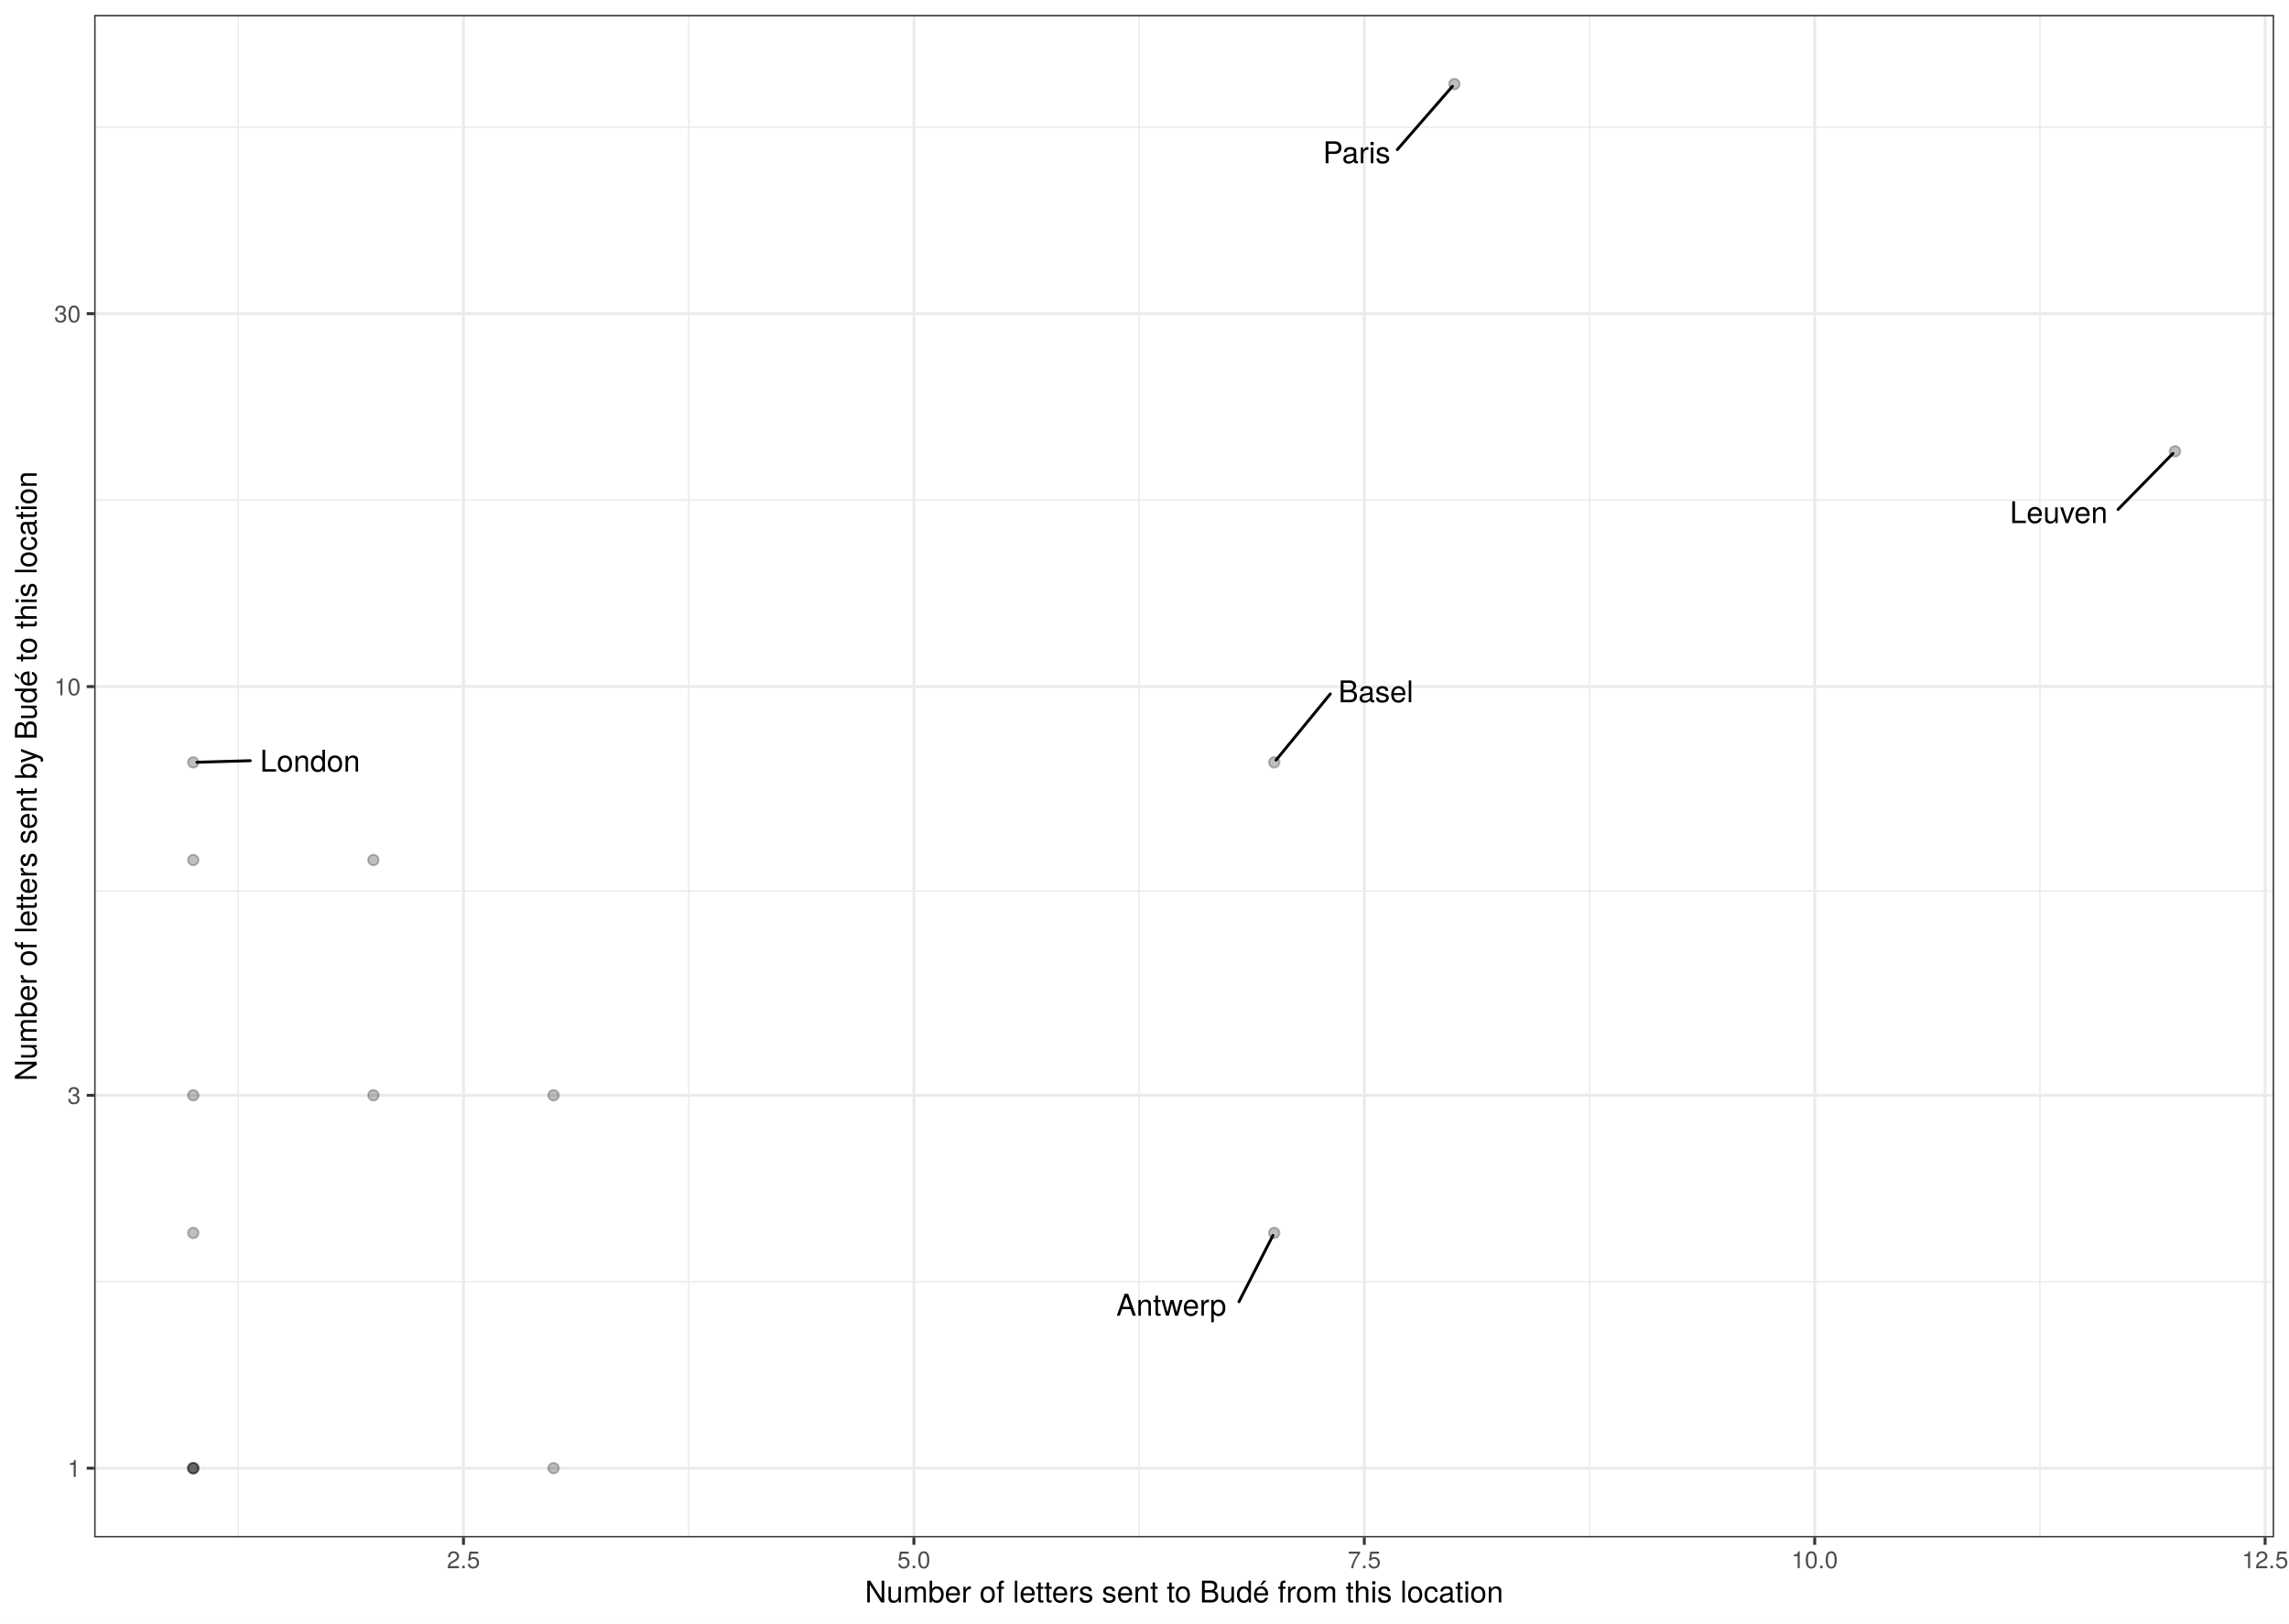
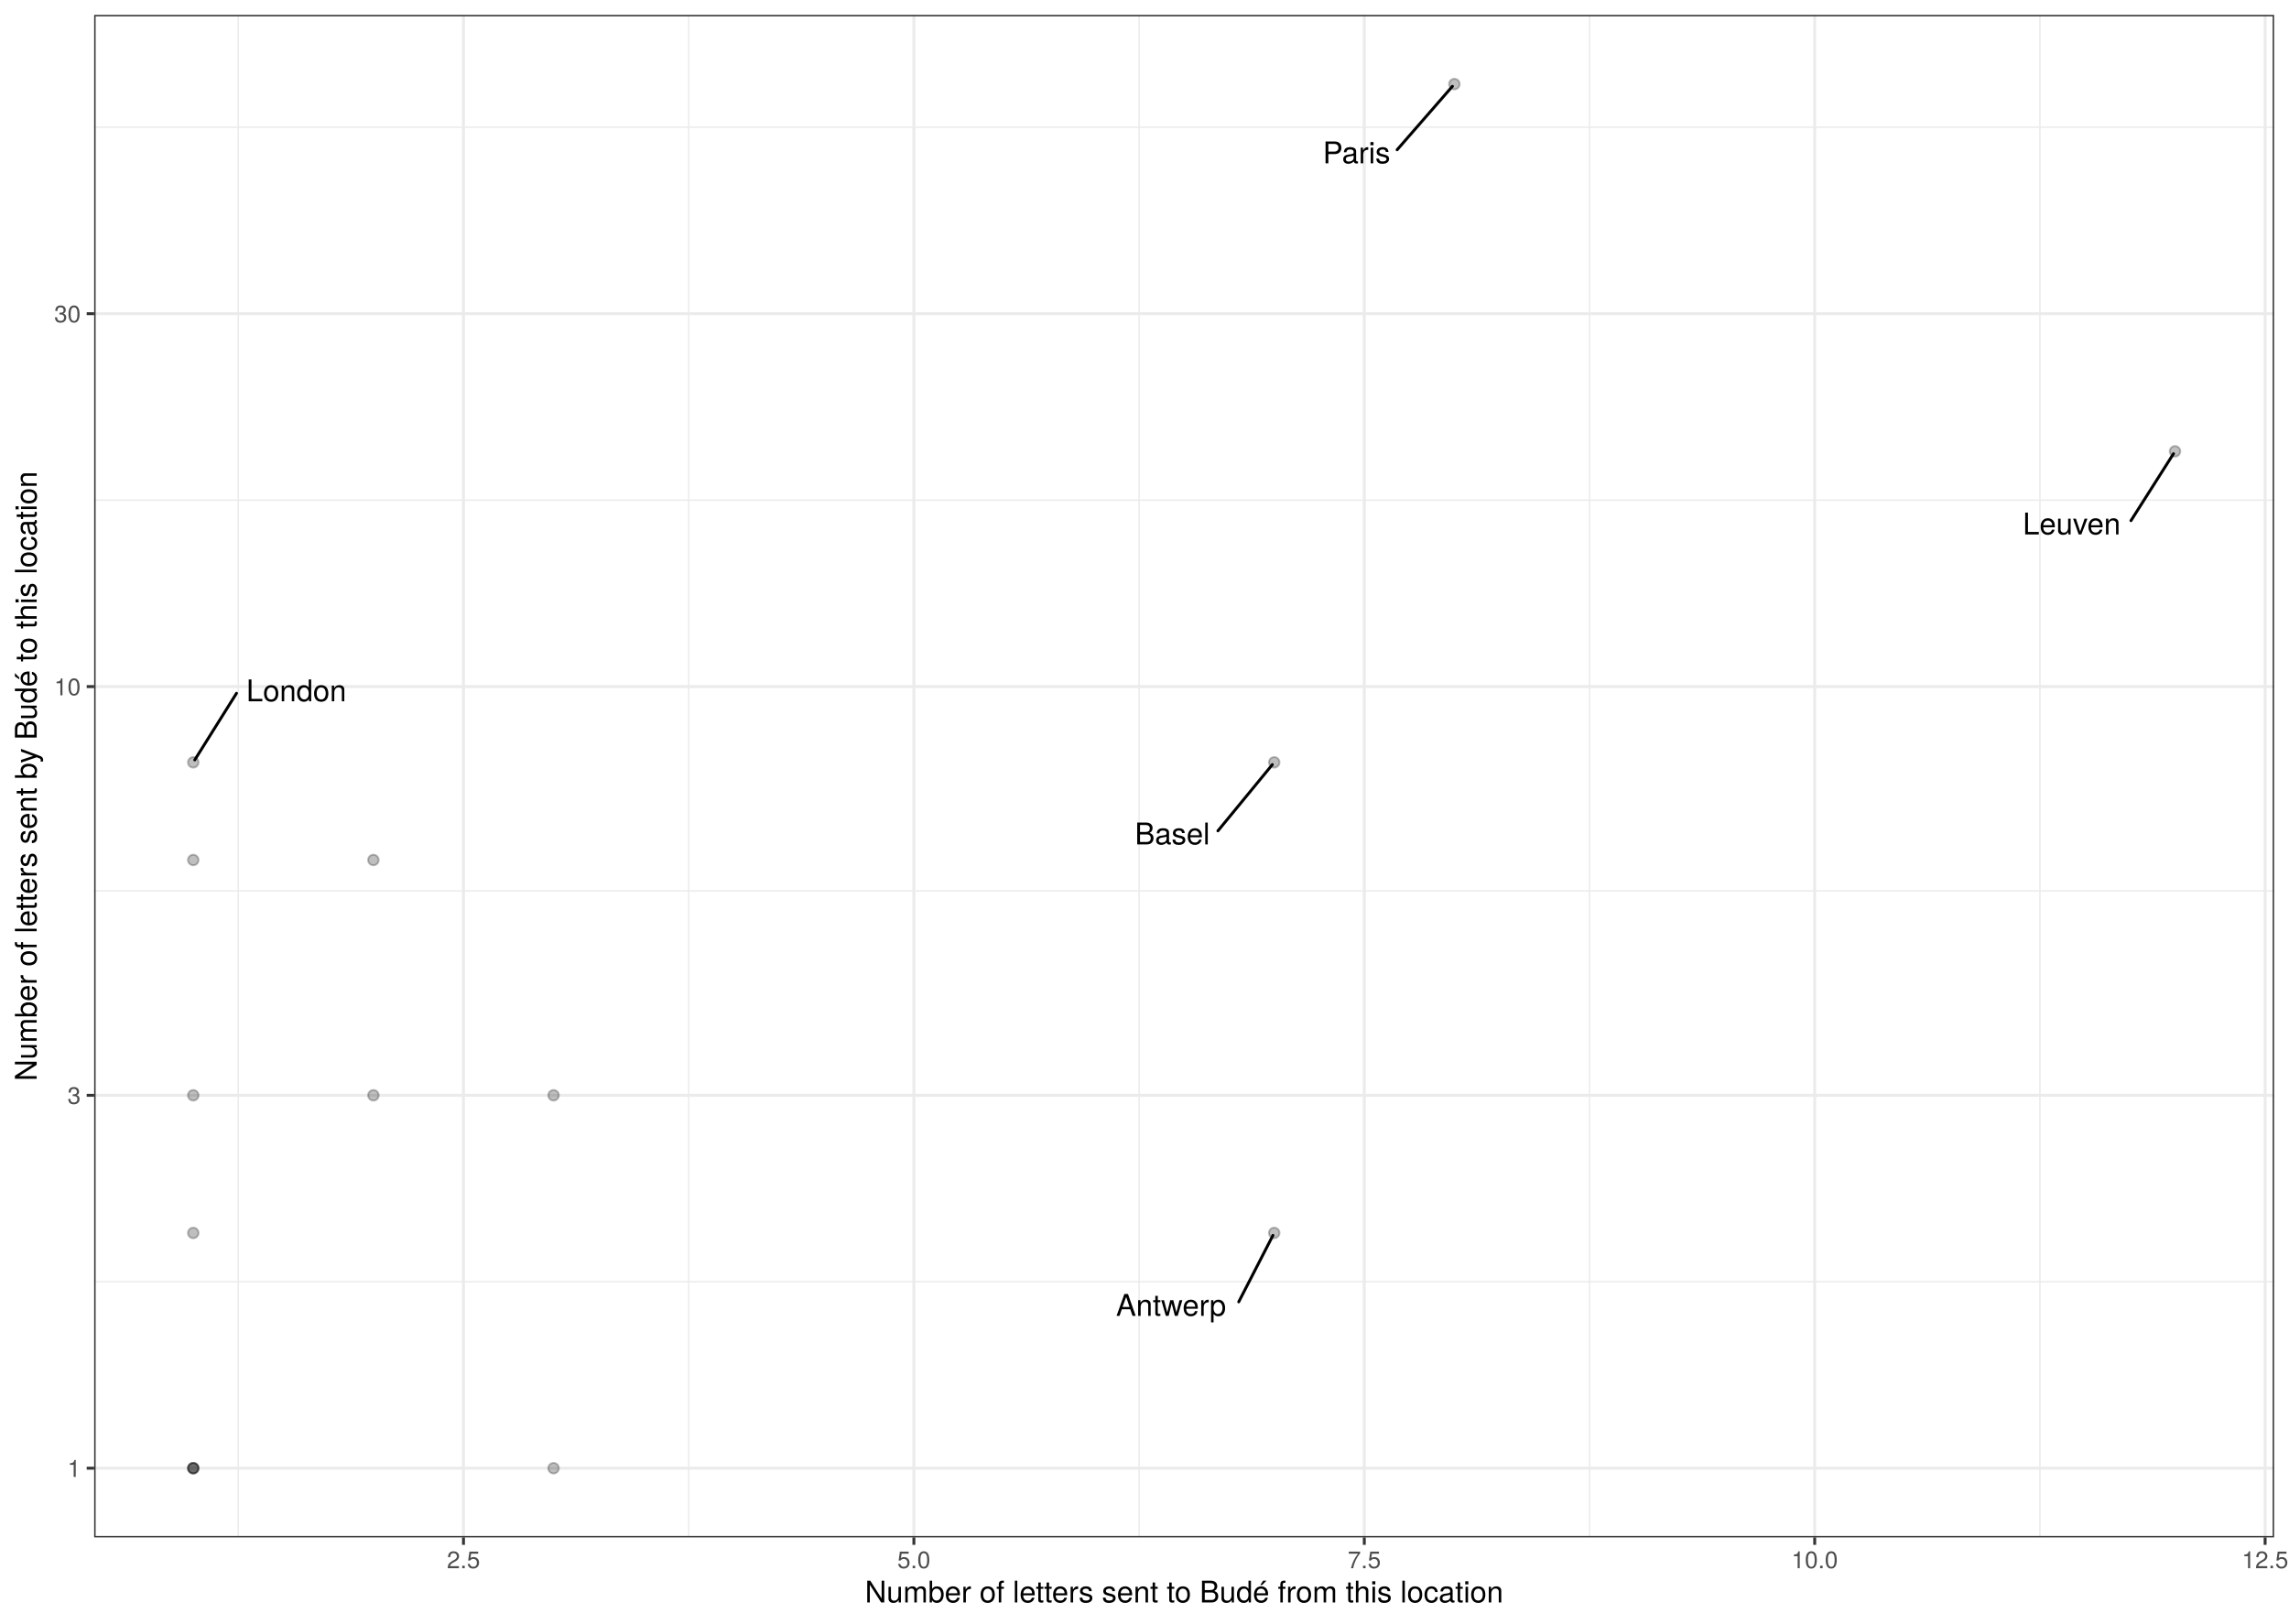
<svg xmlns="http://www.w3.org/2000/svg" class="svglite" width="842.40pt" height="597.60pt" viewBox="0 0 842.40 597.60">
  <defs>
    <style type="text/css">
    .svglite line, .svglite polyline, .svglite polygon, .svglite path, .svglite rect, .svglite circle {
      fill: none;
      stroke: #000000;
      stroke-linecap: round;
      stroke-linejoin: round;
      stroke-miterlimit: 10.00;
    }
    .svglite text {
      white-space: pre;
    }
  </style>
  </defs>
  <rect width="100%" height="100%" style="stroke: none; fill: #FFFFFF;" />
  <defs>
    <clipPath id="cpMC4wMHw4NDIuNDB8MC4wMHw1OTcuNjA=">
      <rect x="0.00" y="0.00" width="842.40" height="597.60" />
    </clipPath>
  </defs>
  <g clip-path="url(#cpMC4wMHw4NDIuNDB8MC4wMHw1OTcuNjA=)">
    <rect x="0" y="-0" width="842.40" height="597.60" style="stroke-width: 1.07; stroke: #FFFFFF; fill: #FFFFFF;" />
  </g>
  <defs>
    <clipPath id="cpMzQuNjV8ODM2LjkyfDUuNDh8NTY1Ljg5">
      <rect x="34.65" y="5.48" width="802.27" height="560.42" />
    </clipPath>
  </defs>
  <g clip-path="url(#cpMzQuNjV8ODM2LjkyfDUuNDh8NTY1Ljg5)">
    <rect x="34.65" y="5.48" width="802.27" height="560.42" style="stroke-width: 1.07; stroke: none; fill: #FFFFFF;" />
    <polyline points="34.65,471.79 836.92,471.79 " style="stroke-width: 0.53; stroke: #EBEBEB; stroke-linecap: butt;" />
    <polyline points="34.65,327.94 836.92,327.94 " style="stroke-width: 0.53; stroke: #EBEBEB; stroke-linecap: butt;" />
    <polyline points="34.65,184.09 836.92,184.09 " style="stroke-width: 0.53; stroke: #EBEBEB; stroke-linecap: butt;" />
    <polyline points="34.65,46.83 836.92,46.83 " style="stroke-width: 0.53; stroke: #EBEBEB; stroke-linecap: butt;" />
    <polyline points="87.69,565.89 87.69,5.48 " style="stroke-width: 0.53; stroke: #EBEBEB; stroke-linecap: butt;" />
    <polyline points="253.45,565.89 253.45,5.48 " style="stroke-width: 0.53; stroke: #EBEBEB; stroke-linecap: butt;" />
    <polyline points="419.21,565.89 419.21,5.48 " style="stroke-width: 0.53; stroke: #EBEBEB; stroke-linecap: butt;" />
    <polyline points="584.97,565.89 584.97,5.48 " style="stroke-width: 0.53; stroke: #EBEBEB; stroke-linecap: butt;" />
    <polyline points="750.73,565.89 750.73,5.48 " style="stroke-width: 0.53; stroke: #EBEBEB; stroke-linecap: butt;" />
    <polyline points="34.65,540.42 836.92,540.42 " style="stroke-width: 1.07; stroke: #EBEBEB; stroke-linecap: butt;" />
    <polyline points="34.65,403.16 836.92,403.16 " style="stroke-width: 1.07; stroke: #EBEBEB; stroke-linecap: butt;" />
    <polyline points="34.65,252.72 836.92,252.72 " style="stroke-width: 1.07; stroke: #EBEBEB; stroke-linecap: butt;" />
    <polyline points="34.65,115.46 836.92,115.46 " style="stroke-width: 1.07; stroke: #EBEBEB; stroke-linecap: butt;" />
    <polyline points="170.57,565.89 170.57,5.48 " style="stroke-width: 1.07; stroke: #EBEBEB; stroke-linecap: butt;" />
    <polyline points="336.33,565.89 336.33,5.48 " style="stroke-width: 1.07; stroke: #EBEBEB; stroke-linecap: butt;" />
    <polyline points="502.09,565.89 502.09,5.48 " style="stroke-width: 1.07; stroke: #EBEBEB; stroke-linecap: butt;" />
    <polyline points="667.85,565.89 667.85,5.48 " style="stroke-width: 1.07; stroke: #EBEBEB; stroke-linecap: butt;" />
    <polyline points="833.61,565.89 833.61,5.48 " style="stroke-width: 1.07; stroke: #EBEBEB; stroke-linecap: butt;" />
    <circle cx="468.94" cy="453.82" r="1.95" style="stroke-width: 0.71; stroke: #000000; stroke-opacity: 0.25; fill: #000000; fill-opacity: 0.25;" />
    <circle cx="71.12" cy="540.42" r="1.95" style="stroke-width: 0.71; stroke: #000000; stroke-opacity: 0.25; fill: #000000; fill-opacity: 0.25;" />
    <circle cx="468.94" cy="280.61" r="1.95" style="stroke-width: 0.71; stroke: #000000; stroke-opacity: 0.25; fill: #000000; fill-opacity: 0.25;" />
    <circle cx="71.12" cy="403.16" r="1.95" style="stroke-width: 0.71; stroke: #000000; stroke-opacity: 0.25; fill: #000000; fill-opacity: 0.25;" />
    <circle cx="71.12" cy="316.55" r="1.95" style="stroke-width: 0.71; stroke: #000000; stroke-opacity: 0.25; fill: #000000; fill-opacity: 0.25;" />
    <circle cx="71.12" cy="540.42" r="1.95" style="stroke-width: 0.71; stroke: #000000; stroke-opacity: 0.25; fill: #000000; fill-opacity: 0.25;" />
    <circle cx="800.45" cy="166.12" r="1.95" style="stroke-width: 0.71; stroke: #000000; stroke-opacity: 0.25; fill: #000000; fill-opacity: 0.25;" />
    <circle cx="71.12" cy="280.61" r="1.95" style="stroke-width: 0.71; stroke: #000000; stroke-opacity: 0.25; fill: #000000; fill-opacity: 0.25;" />
    <circle cx="71.12" cy="540.42" r="1.95" style="stroke-width: 0.71; stroke: #000000; stroke-opacity: 0.25; fill: #000000; fill-opacity: 0.25;" />
    <circle cx="71.12" cy="453.82" r="1.95" style="stroke-width: 0.71; stroke: #000000; stroke-opacity: 0.25; fill: #000000; fill-opacity: 0.25;" />
    <circle cx="203.72" cy="403.16" r="1.95" style="stroke-width: 0.71; stroke: #000000; stroke-opacity: 0.25; fill: #000000; fill-opacity: 0.25;" />
    <circle cx="535.24" cy="30.95" r="1.95" style="stroke-width: 0.71; stroke: #000000; stroke-opacity: 0.25; fill: #000000; fill-opacity: 0.25;" />
    <circle cx="137.42" cy="316.55" r="1.95" style="stroke-width: 0.71; stroke: #000000; stroke-opacity: 0.25; fill: #000000; fill-opacity: 0.25;" />
    <circle cx="203.72" cy="540.42" r="1.95" style="stroke-width: 0.71; stroke: #000000; stroke-opacity: 0.25; fill: #000000; fill-opacity: 0.25;" />
    <circle cx="137.42" cy="403.16" r="1.95" style="stroke-width: 0.71; stroke: #000000; stroke-opacity: 0.25; fill: #000000; fill-opacity: 0.25;" />
-     <line x1="455.97" y1="479.14" x2="468.47" y2="454.72" style="stroke-width: 1.07;" />
-     <line x1="489.58" y1="255.43" x2="469.62" y2="279.77" style="stroke-width: 1.07;" />
-     <line x1="779.48" y1="187.51" x2="799.68" y2="166.91" style="stroke-width: 1.07;" />
-     <line x1="92.10" y1="280.00" x2="72.49" y2="280.57" style="stroke-width: 1.07;" />
-     <line x1="514.23" y1="55.08" x2="534.52" y2="31.77" style="stroke-width: 1.07;" />
-     <text x="431.06" y="484.29" text-anchor="middle" style="font-size: 11.04px; font-family: &quot;TeX Gyre Heros&quot;;" textLength="46.21px" lengthAdjust="spacingAndGlyphs">Antwerp</text>
-     <text x="506.34" y="258.49" text-anchor="middle" style="font-size: 11.04px; font-family: &quot;TeX Gyre Heros&quot;;" textLength="29.93px" lengthAdjust="spacingAndGlyphs">Basel</text>
-     <text x="757.66" y="192.54" text-anchor="middle" style="font-size: 11.04px; font-family: &quot;TeX Gyre Heros&quot;;" textLength="40.05px" lengthAdjust="spacingAndGlyphs">Leuven</text>
-     <text x="114.12" y="284.02" text-anchor="middle" style="font-size: 11.04px; font-family: &quot;TeX Gyre Heros&quot;;" textLength="40.43px" lengthAdjust="spacingAndGlyphs">London</text>
-     <text x="499.29" y="60.07" text-anchor="middle" style="font-size: 11.04px; font-family: &quot;TeX Gyre Heros&quot;;" textLength="26.27px" lengthAdjust="spacingAndGlyphs">Paris</text>
+     <line x1="455.88" y1="479.19" x2="468.47" y2="454.72" style="stroke-width: 1.07;" />
+     <line x1="448.22" y1="305.82" x2="468.25" y2="281.44" style="stroke-width: 1.07;" />
+     <line x1="784.24" y1="191.64" x2="799.89" y2="167.00" style="stroke-width: 1.07;" />
+     <line x1="87.04" y1="255.18" x2="71.67" y2="279.72" style="stroke-width: 1.07;" />
+     <line x1="514.17" y1="55.13" x2="534.52" y2="31.77" style="stroke-width: 1.07;" />
+     <text x="430.98" y="484.34" text-anchor="middle" style="font-size: 11.04px; font-family: &quot;TeX Gyre Heros&quot;;" textLength="46.21px" lengthAdjust="spacingAndGlyphs">Antwerp</text>
+     <text x="431.45" y="310.81" text-anchor="middle" style="font-size: 11.04px; font-family: &quot;TeX Gyre Heros&quot;;" textLength="29.93px" lengthAdjust="spacingAndGlyphs">Basel</text>
+     <text x="762.42" y="196.71" text-anchor="middle" style="font-size: 11.04px; font-family: &quot;TeX Gyre Heros&quot;;" textLength="40.05px" lengthAdjust="spacingAndGlyphs">Leuven</text>
+     <text x="109.06" y="258.14" text-anchor="middle" style="font-size: 11.04px; font-family: &quot;TeX Gyre Heros&quot;;" textLength="40.43px" lengthAdjust="spacingAndGlyphs">London</text>
+     <text x="499.24" y="60.12" text-anchor="middle" style="font-size: 11.04px; font-family: &quot;TeX Gyre Heros&quot;;" textLength="26.27px" lengthAdjust="spacingAndGlyphs">Paris</text>
    <rect x="34.65" y="5.48" width="802.27" height="560.42" style="stroke-width: 1.07; stroke: #333333;" />
  </g>
  <g clip-path="url(#cpMC4wMHw4NDIuNDB8MC4wMHw1OTcuNjA=)">
    <text x="29.72" y="543.63" text-anchor="end" style="font-size: 8.80px;fill: #4D4D4D; font-family: &quot;TeX Gyre Heros&quot;;" textLength="5.59px" lengthAdjust="spacingAndGlyphs">1</text>
    <text x="29.72" y="406.36" text-anchor="end" style="font-size: 8.80px;fill: #4D4D4D; font-family: &quot;TeX Gyre Heros&quot;;" textLength="5.59px" lengthAdjust="spacingAndGlyphs">3</text>
    <text x="29.72" y="255.93" text-anchor="end" style="font-size: 8.80px;fill: #4D4D4D; font-family: &quot;TeX Gyre Heros&quot;;" textLength="11.19px" lengthAdjust="spacingAndGlyphs">10</text>
    <text x="29.72" y="118.67" text-anchor="end" style="font-size: 8.80px;fill: #4D4D4D; font-family: &quot;TeX Gyre Heros&quot;;" textLength="11.19px" lengthAdjust="spacingAndGlyphs">30</text>
    <polyline points="31.91,540.42 34.65,540.42 " style="stroke-width: 1.07; stroke: #333333; stroke-linecap: butt;" />
    <polyline points="31.91,403.16 34.65,403.16 " style="stroke-width: 1.07; stroke: #333333; stroke-linecap: butt;" />
    <polyline points="31.91,252.72 34.65,252.72 " style="stroke-width: 1.07; stroke: #333333; stroke-linecap: butt;" />
    <polyline points="31.91,115.46 34.65,115.46 " style="stroke-width: 1.07; stroke: #333333; stroke-linecap: butt;" />
    <polyline points="170.57,568.63 170.57,565.89 " style="stroke-width: 1.07; stroke: #333333; stroke-linecap: butt;" />
    <polyline points="336.33,568.63 336.33,565.89 " style="stroke-width: 1.07; stroke: #333333; stroke-linecap: butt;" />
    <polyline points="502.09,568.63 502.09,565.89 " style="stroke-width: 1.07; stroke: #333333; stroke-linecap: butt;" />
    <polyline points="667.85,568.63 667.85,565.89 " style="stroke-width: 1.07; stroke: #333333; stroke-linecap: butt;" />
    <polyline points="833.61,568.63 833.61,565.89 " style="stroke-width: 1.07; stroke: #333333; stroke-linecap: butt;" />
    <text x="170.57" y="577.24" text-anchor="middle" style="font-size: 8.80px;fill: #4D4D4D; font-family: &quot;TeX Gyre Heros&quot;;" textLength="13.98px" lengthAdjust="spacingAndGlyphs">2.5</text>
    <text x="336.33" y="577.24" text-anchor="middle" style="font-size: 8.80px;fill: #4D4D4D; font-family: &quot;TeX Gyre Heros&quot;;" textLength="13.98px" lengthAdjust="spacingAndGlyphs">5.0</text>
    <text x="502.09" y="577.24" text-anchor="middle" style="font-size: 8.80px;fill: #4D4D4D; font-family: &quot;TeX Gyre Heros&quot;;" textLength="13.98px" lengthAdjust="spacingAndGlyphs">7.5</text>
    <text x="667.85" y="577.24" text-anchor="middle" style="font-size: 8.80px;fill: #4D4D4D; font-family: &quot;TeX Gyre Heros&quot;;" textLength="19.58px" lengthAdjust="spacingAndGlyphs">10.0</text>
    <text x="833.61" y="577.24" text-anchor="middle" style="font-size: 8.80px;fill: #4D4D4D; font-family: &quot;TeX Gyre Heros&quot;;" textLength="19.58px" lengthAdjust="spacingAndGlyphs">12.5</text>
    <text x="435.79" y="589.83" text-anchor="middle" style="font-size: 11.00px; font-family: &quot;TeX Gyre Heros&quot;;" textLength="270.68px" lengthAdjust="spacingAndGlyphs">Number of letters sent to Budé from this location</text>
    <text transform="translate(13.50,285.69) rotate(-90)" text-anchor="middle" style="font-size: 11.00px; font-family: &quot;TeX Gyre Heros&quot;;" textLength="258.57px" lengthAdjust="spacingAndGlyphs">Number of letters sent by Budé to this location</text>
  </g>
</svg>
